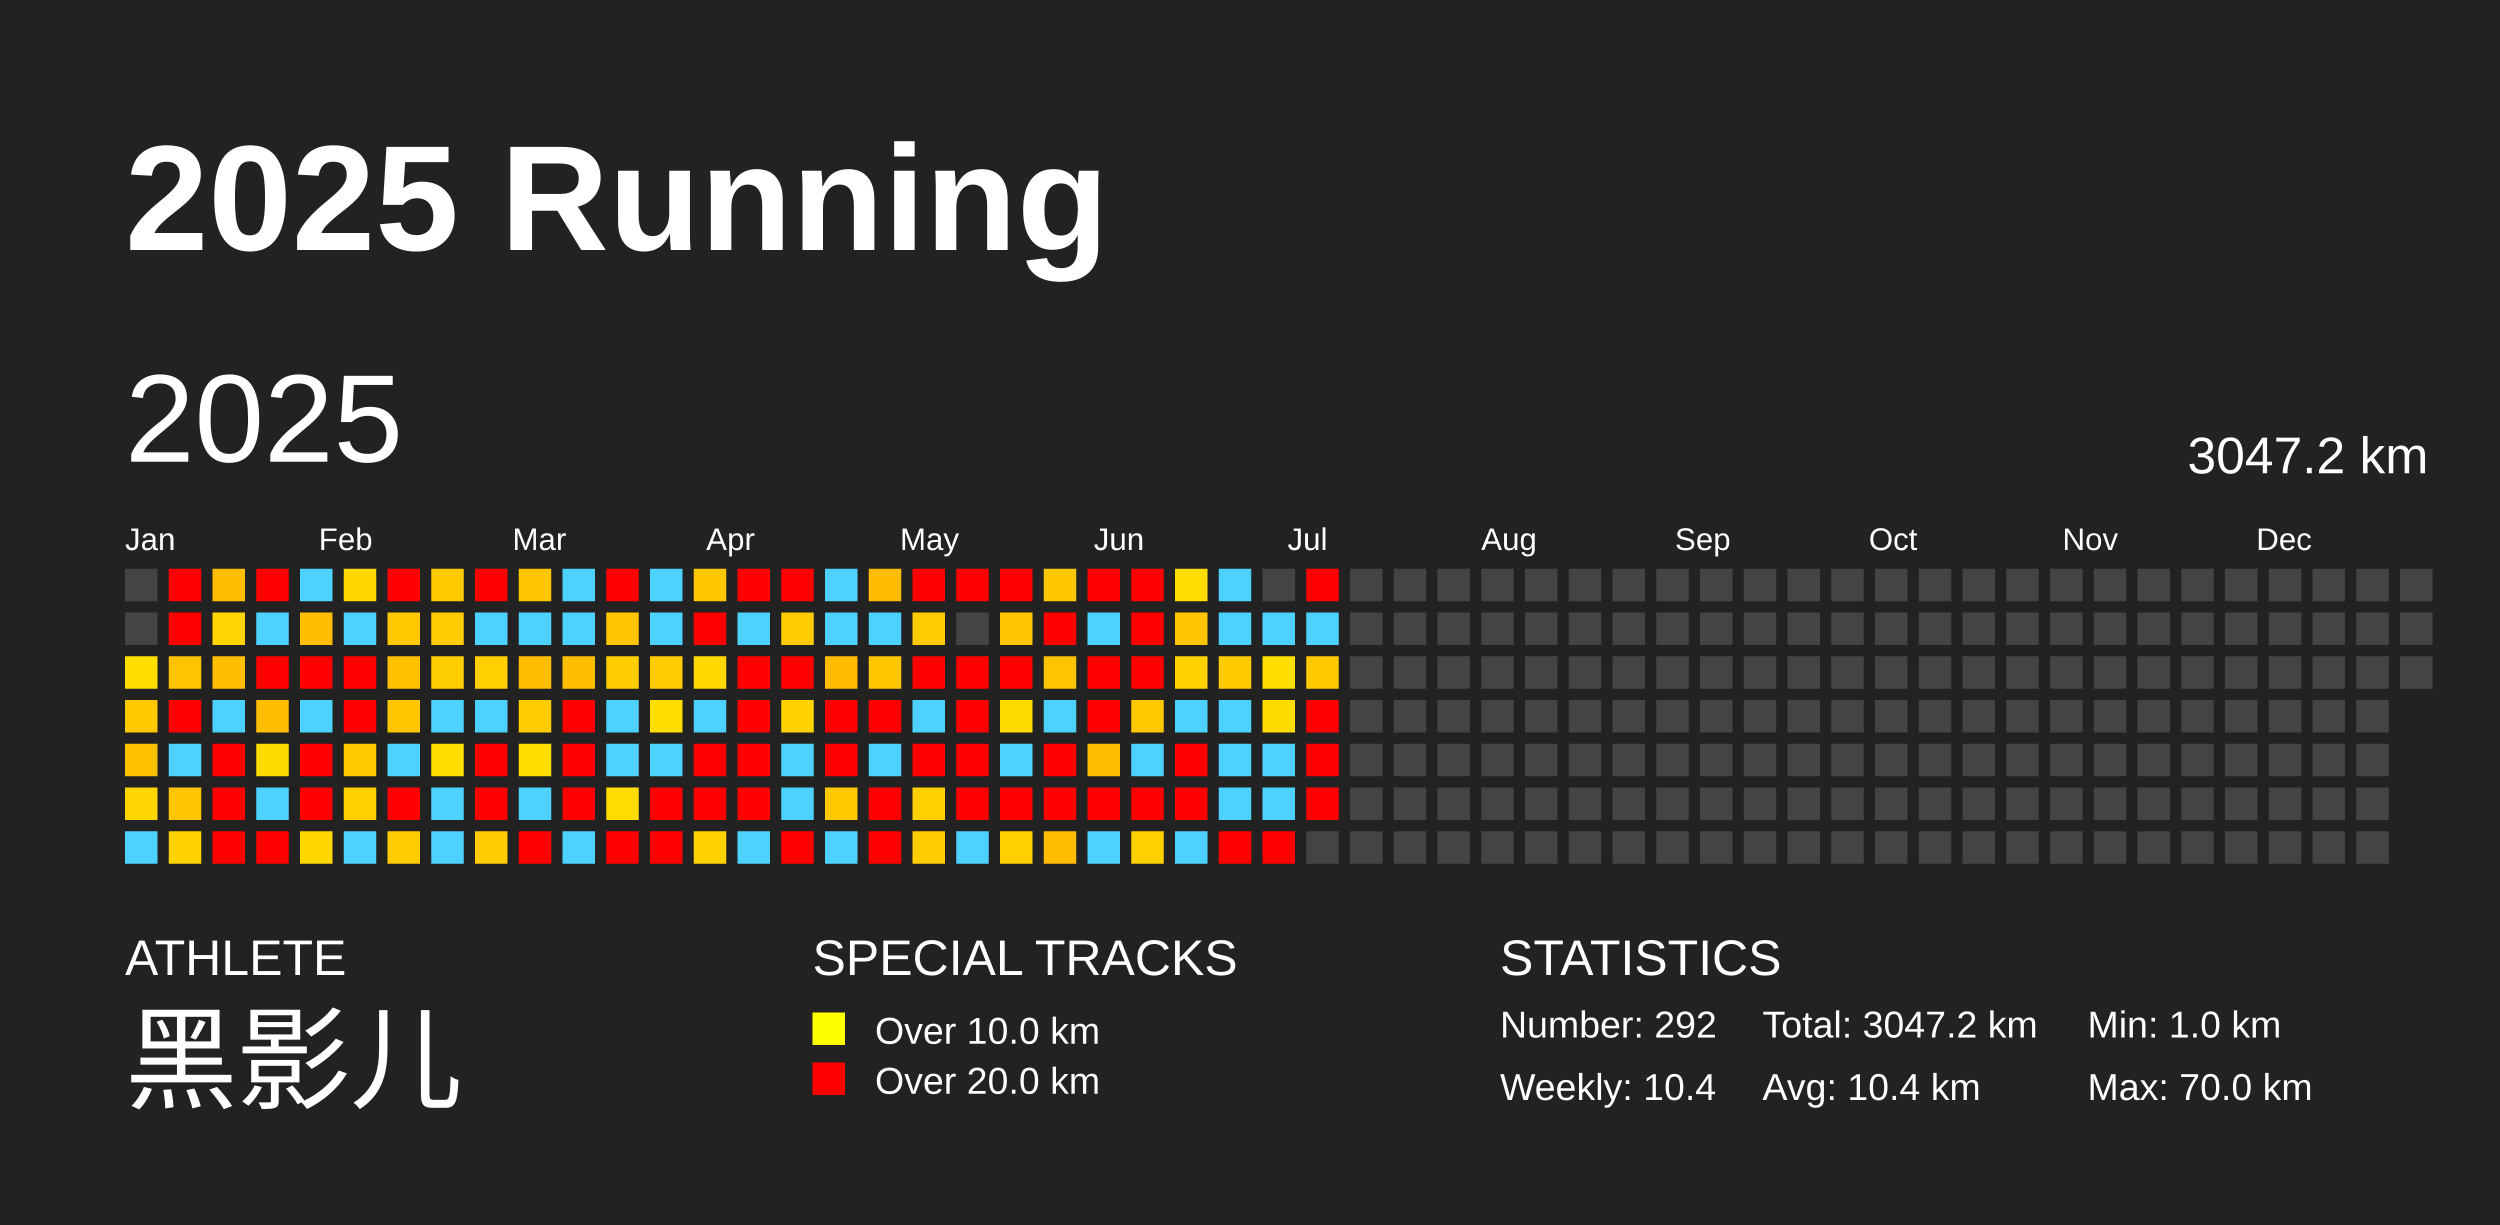
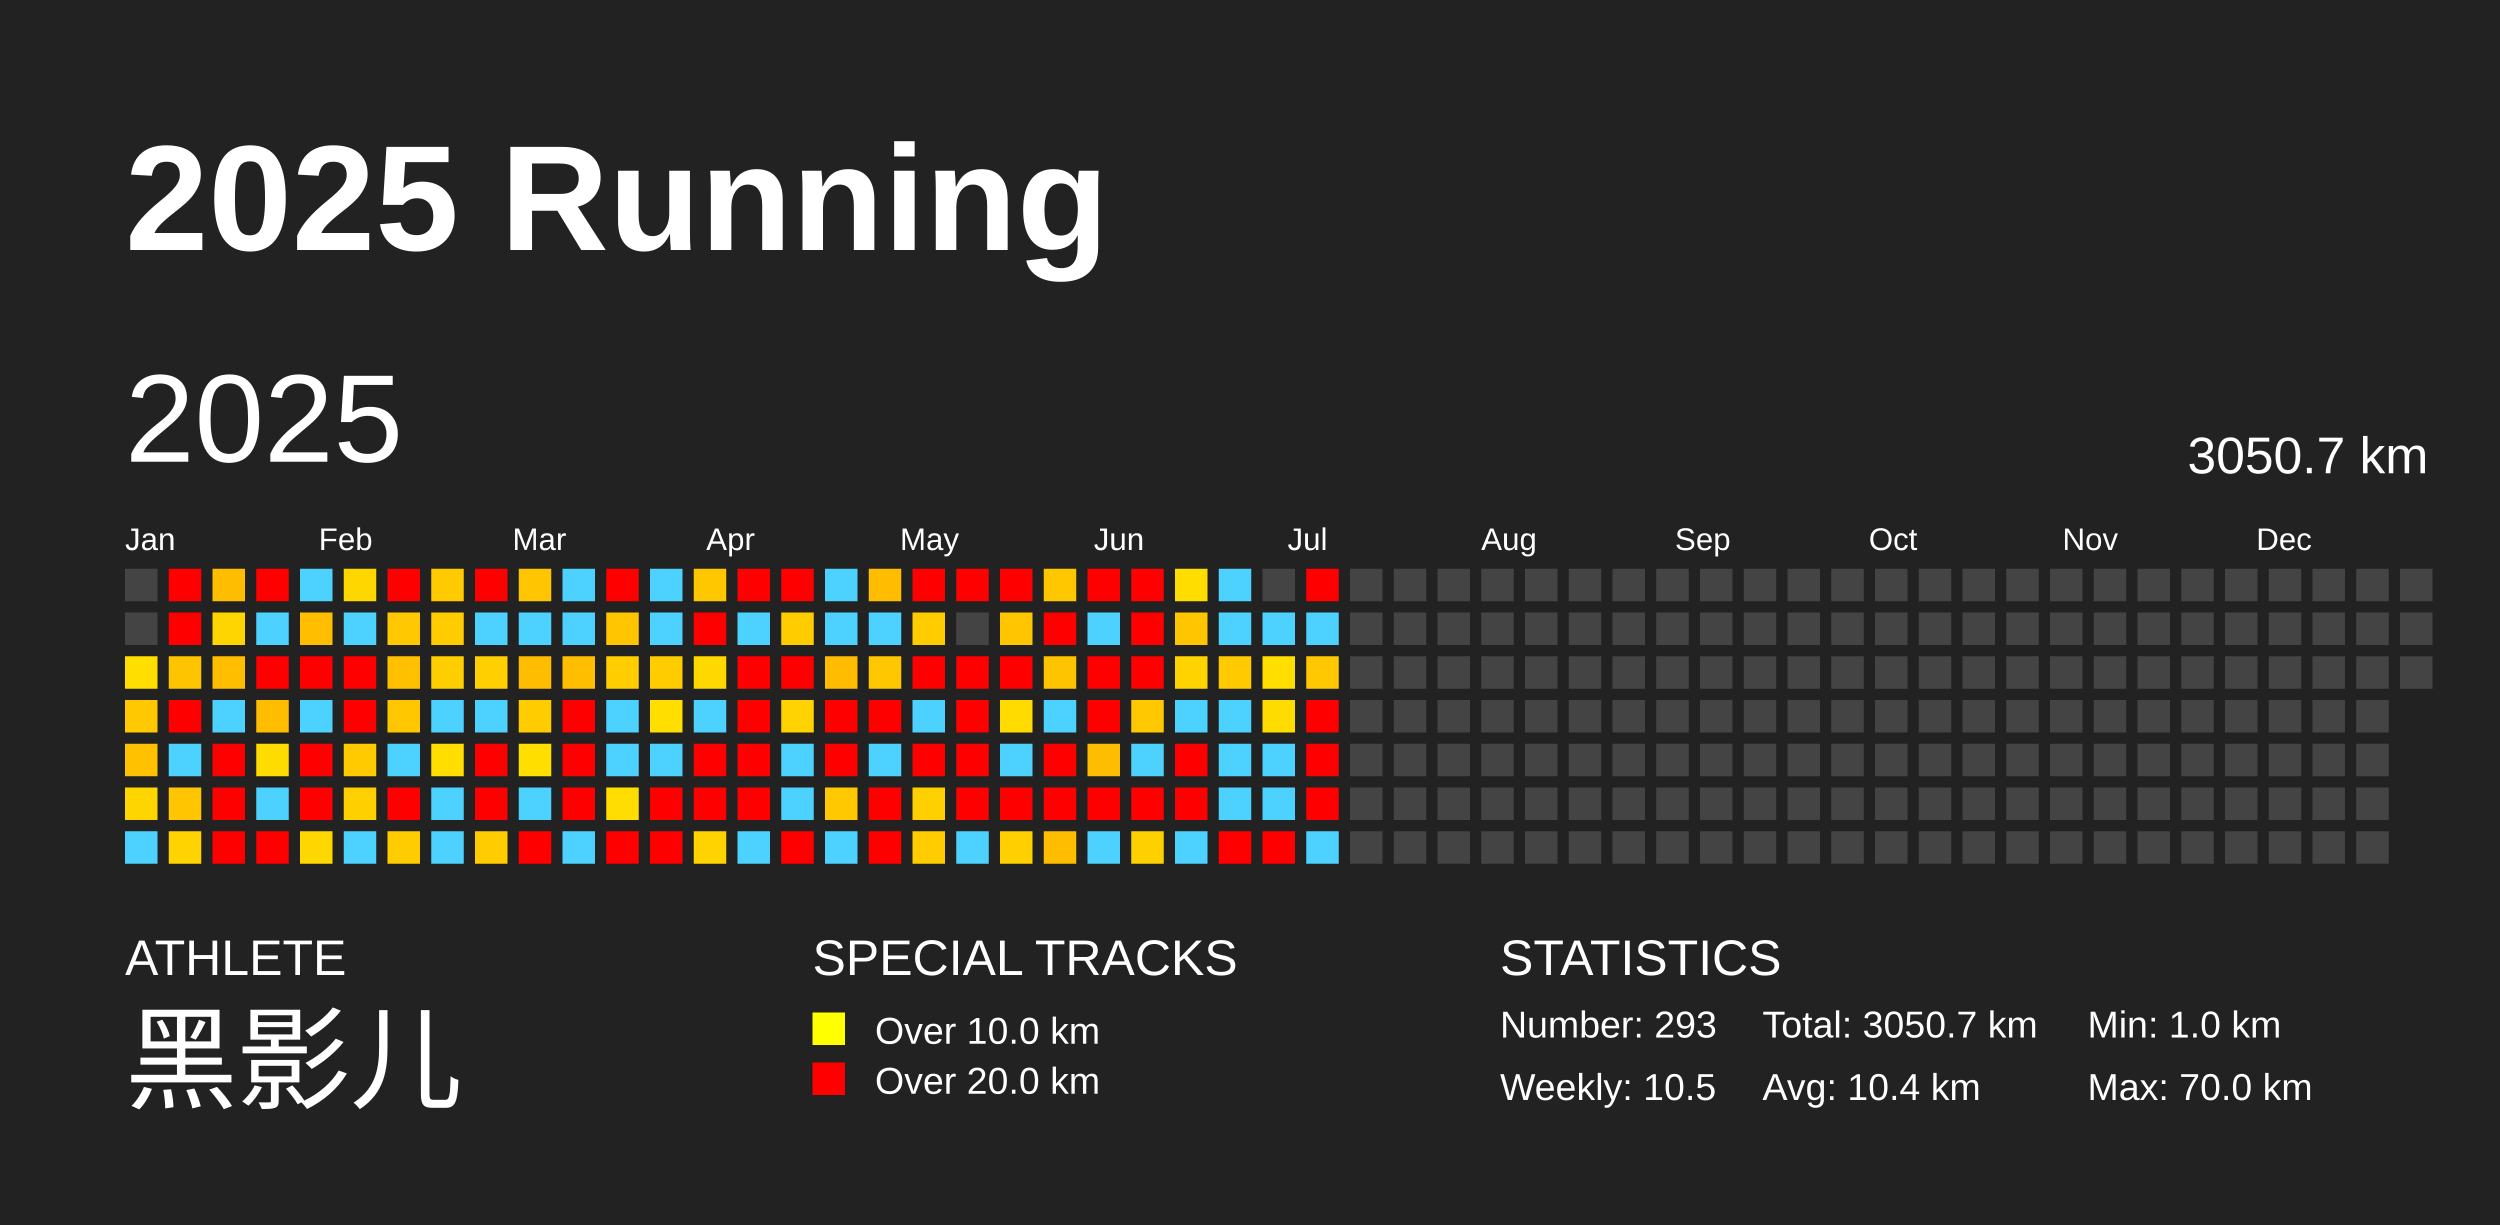
<svg xmlns="http://www.w3.org/2000/svg" baseProfile="full" height="98mm" version="1.1" viewBox="0,0,200,98" width="200mm">
  <defs />
  <rect fill="#222222" height="98" width="200" x="0" y="0" />
  <text fill="#FFFFFF" style="font-size:12px; font-family:Arial; font-weight:bold;" x="10" y="20">2025 Running</text>
  <text fill="#FFFFFF" style="font-size:4px; font-family:Arial" x="10" y="78">ATHLETE</text>
  <text fill="#FFFFFF" style="font-size:9px; font-family:Arial" x="10" y="88">黑影儿</text>
  <text fill="#FFFFFF" style="font-size:4px; font-family:Arial" x="65" y="78">SPECIAL TRACKS</text>
  <rect fill="yellow" height="2.6" width="2.6" x="65" y="81" />
  <text fill="#FFFFFF" style="font-size:3px; font-family:Arial" x="70" y="83.5">Over 10.0 km</text>
  <rect fill="red" height="2.6" width="2.6" x="65" y="85" />
  <text fill="#FFFFFF" style="font-size:3px; font-family:Arial" x="70" y="87.5">Over 20.0 km</text>
  <text fill="#FFFFFF" style="font-size:4px; font-family:Arial" x="120" y="78">STATISTICS</text>
-   <text fill="#FFFFFF" style="font-size:3px; font-family:Arial" x="120" y="83">Number: 292</text>
-   <text fill="#FFFFFF" style="font-size:3px; font-family:Arial" x="120" y="88">Weekly: 10.4</text>
-   <text fill="#FFFFFF" style="font-size:3px; font-family:Arial" x="141" y="83">Total: 3047.2 km</text>
+   <text fill="#FFFFFF" style="font-size:3px; font-family:Arial" x="120" y="83">Number: 293</text>
+   <text fill="#FFFFFF" style="font-size:3px; font-family:Arial" x="120" y="88">Weekly: 10.5</text>
+   <text fill="#FFFFFF" style="font-size:3px; font-family:Arial" x="141" y="83">Total: 3050.7 km</text>
  <text fill="#FFFFFF" style="font-size:3px; font-family:Arial" x="141" y="88">Avg: 10.4 km</text>
  <text fill="#FFFFFF" style="font-size:3px; font-family:Arial" x="167" y="83">Min: 1.0 km</text>
  <text fill="#FFFFFF" style="font-size:3px; font-family:Arial" x="167" y="88">Max: 70.0 km</text>
  <text dominant-baseline="hanging" fill="#FFFFFF" style="font-size:10.0px; font-family:Arial;" x="10" y="30">2025</text>
-   <text dominant-baseline="hanging" fill="#FFFFFF" style="font-size:4.125px; font-family:Arial;" x="175" y="35">3047.2 km</text>
+   <text dominant-baseline="hanging" fill="#FFFFFF" style="font-size:4.125px; font-family:Arial;" x="175" y="35">3050.7 km</text>
  <text fill="#FFFFFF" style="font-size:2.5px; font-family:Arial" x="10.0" y="44">Jan</text>
  <text fill="#FFFFFF" style="font-size:2.5px; font-family:Arial" x="25.5" y="44">Feb</text>
  <text fill="#FFFFFF" style="font-size:2.5px; font-family:Arial" x="41.0" y="44">Mar</text>
  <text fill="#FFFFFF" style="font-size:2.5px; font-family:Arial" x="56.5" y="44">Apr</text>
  <text fill="#FFFFFF" style="font-size:2.5px; font-family:Arial" x="72.0" y="44">May</text>
  <text fill="#FFFFFF" style="font-size:2.5px; font-family:Arial" x="87.5" y="44">Jun</text>
  <text fill="#FFFFFF" style="font-size:2.5px; font-family:Arial" x="103.0" y="44">Jul</text>
  <text fill="#FFFFFF" style="font-size:2.5px; font-family:Arial" x="118.5" y="44">Aug</text>
  <text fill="#FFFFFF" style="font-size:2.5px; font-family:Arial" x="134.0" y="44">Sep</text>
  <text fill="#FFFFFF" style="font-size:2.5px; font-family:Arial" x="149.5" y="44">Oct</text>
  <text fill="#FFFFFF" style="font-size:2.5px; font-family:Arial" x="165.0" y="44">Nov</text>
  <text fill="#FFFFFF" style="font-size:2.5px; font-family:Arial" x="180.5" y="44">Dec</text>
  <rect fill="#444444" height="2.6" width="2.6" x="10.0" y="45.5" />
  <rect fill="#444444" height="2.6" width="2.6" x="10.0" y="49.0" />
  <rect fill="#ffde00" height="2.6" width="2.6" x="10.0" y="52.5" />
  <rect fill="#ffc800" height="2.6" width="2.6" x="10.0" y="56.0" />
  <rect fill="#ffc100" height="2.6" width="2.6" x="10.0" y="59.5" />
  <rect fill="#ffd500" height="2.6" width="2.6" x="10.0" y="63.0" />
  <rect fill="#4dd2ff" height="2.6" width="2.6" x="10.0" y="66.5" />
  <rect fill="red" height="2.6" width="2.6" x="13.5" y="45.5" />
  <rect fill="red" height="2.6" width="2.6" x="13.5" y="49.0" />
  <rect fill="#ffc400" height="2.6" width="2.6" x="13.5" y="52.5" />
  <rect fill="red" height="2.6" width="2.6" x="13.5" y="56.0" />
  <rect fill="#4dd2ff" height="2.6" width="2.6" x="13.5" y="59.5" />
  <rect fill="#ffc500" height="2.6" width="2.6" x="13.5" y="63.0" />
  <rect fill="#ffd300" height="2.6" width="2.6" x="13.5" y="66.5" />
  <rect fill="#ffbd00" height="2.6" width="2.6" x="17.0" y="45.5" />
  <rect fill="#ffd500" height="2.6" width="2.6" x="17.0" y="49.0" />
  <rect fill="#ffbf00" height="2.6" width="2.6" x="17.0" y="52.5" />
  <rect fill="#4dd2ff" height="2.6" width="2.6" x="17.0" y="56.0" />
  <rect fill="red" height="2.6" width="2.6" x="17.0" y="59.5" />
  <rect fill="red" height="2.6" width="2.6" x="17.0" y="63.0" />
  <rect fill="red" height="2.6" width="2.6" x="17.0" y="66.5" />
  <rect fill="red" height="2.6" width="2.6" x="20.5" y="45.5" />
  <rect fill="#4dd2ff" height="2.6" width="2.6" x="20.5" y="49.0" />
  <rect fill="red" height="2.6" width="2.6" x="20.5" y="52.5" />
  <rect fill="#ffbd00" height="2.6" width="2.6" x="20.5" y="56.0" />
  <rect fill="#ffdc00" height="2.6" width="2.6" x="20.5" y="59.5" />
  <rect fill="#4dd2ff" height="2.6" width="2.6" x="20.5" y="63.0" />
  <rect fill="red" height="2.6" width="2.6" x="20.5" y="66.5" />
  <rect fill="#4dd2ff" height="2.6" width="2.6" x="24.0" y="45.5" />
  <rect fill="#ffbf00" height="2.6" width="2.6" x="24.0" y="49.0" />
  <rect fill="red" height="2.6" width="2.6" x="24.0" y="52.5" />
  <rect fill="#4dd2ff" height="2.6" width="2.6" x="24.0" y="56.0" />
  <rect fill="red" height="2.6" width="2.6" x="24.0" y="59.5" />
  <rect fill="red" height="2.6" width="2.6" x="24.0" y="63.0" />
  <rect fill="#ffd700" height="2.6" width="2.6" x="24.0" y="66.5" />
  <rect fill="#ffd700" height="2.6" width="2.6" x="27.5" y="45.5" />
  <rect fill="#4dd2ff" height="2.6" width="2.6" x="27.5" y="49.0" />
  <rect fill="red" height="2.6" width="2.6" x="27.5" y="52.5" />
  <rect fill="red" height="2.6" width="2.6" x="27.5" y="56.0" />
  <rect fill="#ffca00" height="2.6" width="2.6" x="27.5" y="59.5" />
  <rect fill="#ffd000" height="2.6" width="2.6" x="27.5" y="63.0" />
  <rect fill="#4dd2ff" height="2.6" width="2.6" x="27.5" y="66.5" />
  <rect fill="red" height="2.6" width="2.6" x="31.0" y="45.5" />
  <rect fill="#ffc800" height="2.6" width="2.6" x="31.0" y="49.0" />
  <rect fill="#ffc000" height="2.6" width="2.6" x="31.0" y="52.5" />
  <rect fill="#ffc700" height="2.6" width="2.6" x="31.0" y="56.0" />
  <rect fill="#4dd2ff" height="2.6" width="2.6" x="31.0" y="59.5" />
  <rect fill="red" height="2.6" width="2.6" x="31.0" y="63.0" />
  <rect fill="#ffcc00" height="2.6" width="2.6" x="31.0" y="66.5" />
  <rect fill="#ffca00" height="2.6" width="2.6" x="34.5" y="45.5" />
  <rect fill="#ffcc00" height="2.6" width="2.6" x="34.5" y="49.0" />
  <rect fill="#ffce00" height="2.6" width="2.6" x="34.5" y="52.5" />
  <rect fill="#4dd2ff" height="2.6" width="2.6" x="34.5" y="56.0" />
  <rect fill="#ffde00" height="2.6" width="2.6" x="34.5" y="59.5" />
  <rect fill="#4dd2ff" height="2.6" width="2.6" x="34.5" y="63.0" />
  <rect fill="#4dd2ff" height="2.6" width="2.6" x="34.5" y="66.5" />
  <rect fill="red" height="2.6" width="2.6" x="38.0" y="45.5" />
  <rect fill="#4dd2ff" height="2.6" width="2.6" x="38.0" y="49.0" />
  <rect fill="#ffcf00" height="2.6" width="2.6" x="38.0" y="52.5" />
  <rect fill="#4dd2ff" height="2.6" width="2.6" x="38.0" y="56.0" />
  <rect fill="red" height="2.6" width="2.6" x="38.0" y="59.5" />
  <rect fill="red" height="2.6" width="2.6" x="38.0" y="63.0" />
  <rect fill="#ffcc00" height="2.6" width="2.6" x="38.0" y="66.5" />
  <rect fill="#ffc500" height="2.6" width="2.6" x="41.5" y="45.5" />
  <rect fill="#4dd2ff" height="2.6" width="2.6" x="41.5" y="49.0" />
  <rect fill="#ffbd00" height="2.6" width="2.6" x="41.5" y="52.5" />
  <rect fill="#ffcc00" height="2.6" width="2.6" x="41.5" y="56.0" />
  <rect fill="#ffde00" height="2.6" width="2.6" x="41.5" y="59.5" />
  <rect fill="#4dd2ff" height="2.6" width="2.6" x="41.5" y="63.0" />
  <rect fill="red" height="2.6" width="2.6" x="41.5" y="66.5" />
  <rect fill="#4dd2ff" height="2.6" width="2.6" x="45.0" y="45.5" />
  <rect fill="#4dd2ff" height="2.6" width="2.6" x="45.0" y="49.0" />
  <rect fill="#ffbf00" height="2.6" width="2.6" x="45.0" y="52.5" />
  <rect fill="red" height="2.6" width="2.6" x="45.0" y="56.0" />
  <rect fill="red" height="2.6" width="2.6" x="45.0" y="59.5" />
  <rect fill="red" height="2.6" width="2.6" x="45.0" y="63.0" />
  <rect fill="#4dd2ff" height="2.6" width="2.6" x="45.0" y="66.5" />
  <rect fill="red" height="2.6" width="2.6" x="48.5" y="45.5" />
  <rect fill="#ffc500" height="2.6" width="2.6" x="48.5" y="49.0" />
  <rect fill="#ffcd00" height="2.6" width="2.6" x="48.5" y="52.5" />
  <rect fill="#4dd2ff" height="2.6" width="2.6" x="48.5" y="56.0" />
  <rect fill="#4dd2ff" height="2.6" width="2.6" x="48.5" y="59.5" />
  <rect fill="#ffdd00" height="2.6" width="2.6" x="48.5" y="63.0" />
  <rect fill="red" height="2.6" width="2.6" x="48.5" y="66.5" />
  <rect fill="#4dd2ff" height="2.6" width="2.6" x="52.0" y="45.5" />
  <rect fill="#4dd2ff" height="2.6" width="2.6" x="52.0" y="49.0" />
  <rect fill="#ffcc00" height="2.6" width="2.6" x="52.0" y="52.5" />
  <rect fill="#ffde00" height="2.6" width="2.6" x="52.0" y="56.0" />
  <rect fill="#4dd2ff" height="2.6" width="2.6" x="52.0" y="59.5" />
  <rect fill="red" height="2.6" width="2.6" x="52.0" y="63.0" />
  <rect fill="red" height="2.6" width="2.6" x="52.0" y="66.5" />
  <rect fill="#ffc700" height="2.6" width="2.6" x="55.5" y="45.5" />
  <rect fill="red" height="2.6" width="2.6" x="55.5" y="49.0" />
  <rect fill="#ffd800" height="2.6" width="2.6" x="55.5" y="52.5" />
  <rect fill="#4dd2ff" height="2.6" width="2.6" x="55.5" y="56.0" />
  <rect fill="red" height="2.6" width="2.6" x="55.5" y="59.5" />
  <rect fill="red" height="2.6" width="2.6" x="55.5" y="63.0" />
  <rect fill="#ffd300" height="2.6" width="2.6" x="55.5" y="66.5" />
  <rect fill="red" height="2.6" width="2.6" x="59.0" y="45.5" />
  <rect fill="#4dd2ff" height="2.6" width="2.6" x="59.0" y="49.0" />
  <rect fill="red" height="2.6" width="2.6" x="59.0" y="52.5" />
  <rect fill="red" height="2.6" width="2.6" x="59.0" y="56.0" />
  <rect fill="red" height="2.6" width="2.6" x="59.0" y="59.5" />
  <rect fill="red" height="2.6" width="2.6" x="59.0" y="63.0" />
  <rect fill="#4dd2ff" height="2.6" width="2.6" x="59.0" y="66.5" />
  <rect fill="red" height="2.6" width="2.6" x="62.5" y="45.5" />
  <rect fill="#ffcc00" height="2.6" width="2.6" x="62.5" y="49.0" />
  <rect fill="red" height="2.6" width="2.6" x="62.5" y="52.5" />
  <rect fill="#ffd300" height="2.6" width="2.6" x="62.5" y="56.0" />
  <rect fill="#4dd2ff" height="2.6" width="2.6" x="62.5" y="59.5" />
  <rect fill="#4dd2ff" height="2.6" width="2.6" x="62.5" y="63.0" />
  <rect fill="red" height="2.6" width="2.6" x="62.5" y="66.5" />
  <rect fill="#4dd2ff" height="2.6" width="2.6" x="66.0" y="45.5" />
  <rect fill="#4dd2ff" height="2.6" width="2.6" x="66.0" y="49.0" />
  <rect fill="#ffbc00" height="2.6" width="2.6" x="66.0" y="52.5" />
  <rect fill="red" height="2.6" width="2.6" x="66.0" y="56.0" />
  <rect fill="red" height="2.6" width="2.6" x="66.0" y="59.5" />
  <rect fill="#ffc800" height="2.6" width="2.6" x="66.0" y="63.0" />
  <rect fill="#4dd2ff" height="2.6" width="2.6" x="66.0" y="66.5" />
  <rect fill="#ffbc00" height="2.6" width="2.6" x="69.5" y="45.5" />
  <rect fill="#4dd2ff" height="2.6" width="2.6" x="69.5" y="49.0" />
  <rect fill="#ffc700" height="2.6" width="2.6" x="69.5" y="52.5" />
  <rect fill="red" height="2.6" width="2.6" x="69.5" y="56.0" />
  <rect fill="#4dd2ff" height="2.6" width="2.6" x="69.5" y="59.5" />
  <rect fill="red" height="2.6" width="2.6" x="69.5" y="63.0" />
  <rect fill="red" height="2.6" width="2.6" x="69.5" y="66.5" />
  <rect fill="red" height="2.6" width="2.6" x="73.0" y="45.5" />
  <rect fill="#ffcc00" height="2.6" width="2.6" x="73.0" y="49.0" />
  <rect fill="red" height="2.6" width="2.6" x="73.0" y="52.5" />
  <rect fill="#4dd2ff" height="2.6" width="2.6" x="73.0" y="56.0" />
  <rect fill="red" height="2.6" width="2.6" x="73.0" y="59.5" />
  <rect fill="#ffd000" height="2.6" width="2.6" x="73.0" y="63.0" />
  <rect fill="#ffcc00" height="2.6" width="2.6" x="73.0" y="66.5" />
  <rect fill="red" height="2.6" width="2.6" x="76.5" y="45.5" />
  <rect fill="#444444" height="2.6" width="2.6" x="76.5" y="49.0" />
  <rect fill="red" height="2.6" width="2.6" x="76.5" y="52.5" />
  <rect fill="red" height="2.6" width="2.6" x="76.5" y="56.0" />
  <rect fill="red" height="2.6" width="2.6" x="76.5" y="59.5" />
  <rect fill="red" height="2.6" width="2.6" x="76.5" y="63.0" />
  <rect fill="#4dd2ff" height="2.6" width="2.6" x="76.5" y="66.5" />
  <rect fill="red" height="2.6" width="2.6" x="80.0" y="45.5" />
  <rect fill="#ffc500" height="2.6" width="2.6" x="80.0" y="49.0" />
  <rect fill="red" height="2.6" width="2.6" x="80.0" y="52.5" />
  <rect fill="#ffdb00" height="2.6" width="2.6" x="80.0" y="56.0" />
  <rect fill="#4dd2ff" height="2.6" width="2.6" x="80.0" y="59.5" />
  <rect fill="red" height="2.6" width="2.6" x="80.0" y="63.0" />
  <rect fill="#ffcf00" height="2.6" width="2.6" x="80.0" y="66.5" />
  <rect fill="#ffc700" height="2.6" width="2.6" x="83.5" y="45.5" />
  <rect fill="red" height="2.6" width="2.6" x="83.5" y="49.0" />
  <rect fill="#ffc400" height="2.6" width="2.6" x="83.5" y="52.5" />
  <rect fill="#4dd2ff" height="2.6" width="2.6" x="83.5" y="56.0" />
  <rect fill="red" height="2.6" width="2.6" x="83.5" y="59.5" />
  <rect fill="red" height="2.6" width="2.6" x="83.5" y="63.0" />
  <rect fill="#ffbd00" height="2.6" width="2.6" x="83.5" y="66.5" />
  <rect fill="red" height="2.6" width="2.6" x="87.0" y="45.5" />
  <rect fill="#4dd2ff" height="2.6" width="2.6" x="87.0" y="49.0" />
  <rect fill="red" height="2.6" width="2.6" x="87.0" y="52.5" />
  <rect fill="red" height="2.6" width="2.6" x="87.0" y="56.0" />
  <rect fill="#ffbd00" height="2.6" width="2.6" x="87.0" y="59.5" />
  <rect fill="red" height="2.6" width="2.6" x="87.0" y="63.0" />
  <rect fill="#4dd2ff" height="2.6" width="2.6" x="87.0" y="66.5" />
  <rect fill="red" height="2.6" width="2.6" x="90.5" y="45.5" />
  <rect fill="red" height="2.6" width="2.6" x="90.5" y="49.0" />
  <rect fill="red" height="2.6" width="2.6" x="90.5" y="52.5" />
  <rect fill="#ffc800" height="2.6" width="2.6" x="90.5" y="56.0" />
  <rect fill="#4dd2ff" height="2.6" width="2.6" x="90.5" y="59.5" />
  <rect fill="red" height="2.6" width="2.6" x="90.5" y="63.0" />
  <rect fill="#ffd000" height="2.6" width="2.6" x="90.5" y="66.5" />
  <rect fill="#ffdd00" height="2.6" width="2.6" x="94.0" y="45.5" />
  <rect fill="#ffc500" height="2.6" width="2.6" x="94.0" y="49.0" />
  <rect fill="#ffd300" height="2.6" width="2.6" x="94.0" y="52.5" />
  <rect fill="#4dd2ff" height="2.6" width="2.6" x="94.0" y="56.0" />
  <rect fill="red" height="2.6" width="2.6" x="94.0" y="59.5" />
  <rect fill="red" height="2.6" width="2.6" x="94.0" y="63.0" />
  <rect fill="#4dd2ff" height="2.6" width="2.6" x="94.0" y="66.5" />
  <rect fill="#4dd2ff" height="2.6" width="2.6" x="97.5" y="45.5" />
  <rect fill="#4dd2ff" height="2.6" width="2.6" x="97.5" y="49.0" />
  <rect fill="#ffcb00" height="2.6" width="2.6" x="97.5" y="52.5" />
  <rect fill="#4dd2ff" height="2.6" width="2.6" x="97.5" y="56.0" />
  <rect fill="#4dd2ff" height="2.6" width="2.6" x="97.5" y="59.5" />
  <rect fill="#4dd2ff" height="2.6" width="2.6" x="97.5" y="63.0" />
  <rect fill="red" height="2.6" width="2.6" x="97.5" y="66.5" />
  <rect fill="#444444" height="2.6" width="2.6" x="101.0" y="45.5" />
  <rect fill="#4dd2ff" height="2.6" width="2.6" x="101.0" y="49.0" />
  <rect fill="#ffde00" height="2.6" width="2.6" x="101.0" y="52.5" />
  <rect fill="#ffdc00" height="2.6" width="2.6" x="101.0" y="56.0" />
  <rect fill="#4dd2ff" height="2.6" width="2.6" x="101.0" y="59.5" />
  <rect fill="#4dd2ff" height="2.6" width="2.6" x="101.0" y="63.0" />
  <rect fill="red" height="2.6" width="2.6" x="101.0" y="66.5" />
  <rect fill="red" height="2.6" width="2.6" x="104.5" y="45.5" />
  <rect fill="#4dd2ff" height="2.6" width="2.6" x="104.5" y="49.0" />
  <rect fill="#ffc800" height="2.6" width="2.6" x="104.5" y="52.5" />
  <rect fill="red" height="2.6" width="2.6" x="104.5" y="56.0" />
  <rect fill="red" height="2.6" width="2.6" x="104.5" y="59.5" />
  <rect fill="red" height="2.6" width="2.6" x="104.5" y="63.0" />
-   <rect fill="#444444" height="2.6" width="2.6" x="104.5" y="66.5" />
+   <rect fill="#4dd2ff" height="2.6" width="2.6" x="104.5" y="66.5" />
  <rect fill="#444444" height="2.6" width="2.6" x="108.0" y="45.5" />
  <rect fill="#444444" height="2.6" width="2.6" x="108.0" y="49.0" />
  <rect fill="#444444" height="2.6" width="2.6" x="108.0" y="52.5" />
  <rect fill="#444444" height="2.6" width="2.6" x="108.0" y="56.0" />
  <rect fill="#444444" height="2.6" width="2.6" x="108.0" y="59.5" />
  <rect fill="#444444" height="2.6" width="2.6" x="108.0" y="63.0" />
  <rect fill="#444444" height="2.6" width="2.6" x="108.0" y="66.5" />
  <rect fill="#444444" height="2.6" width="2.6" x="111.5" y="45.5" />
  <rect fill="#444444" height="2.6" width="2.6" x="111.5" y="49.0" />
  <rect fill="#444444" height="2.6" width="2.6" x="111.5" y="52.5" />
  <rect fill="#444444" height="2.6" width="2.6" x="111.5" y="56.0" />
  <rect fill="#444444" height="2.6" width="2.6" x="111.5" y="59.5" />
  <rect fill="#444444" height="2.6" width="2.6" x="111.5" y="63.0" />
  <rect fill="#444444" height="2.6" width="2.6" x="111.5" y="66.5" />
  <rect fill="#444444" height="2.6" width="2.6" x="115.0" y="45.5" />
  <rect fill="#444444" height="2.6" width="2.6" x="115.0" y="49.0" />
  <rect fill="#444444" height="2.6" width="2.6" x="115.0" y="52.5" />
  <rect fill="#444444" height="2.6" width="2.6" x="115.0" y="56.0" />
  <rect fill="#444444" height="2.6" width="2.6" x="115.0" y="59.5" />
  <rect fill="#444444" height="2.6" width="2.6" x="115.0" y="63.0" />
  <rect fill="#444444" height="2.6" width="2.6" x="115.0" y="66.5" />
  <rect fill="#444444" height="2.6" width="2.6" x="118.5" y="45.5" />
  <rect fill="#444444" height="2.6" width="2.6" x="118.5" y="49.0" />
  <rect fill="#444444" height="2.6" width="2.6" x="118.5" y="52.5" />
  <rect fill="#444444" height="2.6" width="2.6" x="118.5" y="56.0" />
  <rect fill="#444444" height="2.6" width="2.6" x="118.5" y="59.5" />
  <rect fill="#444444" height="2.6" width="2.6" x="118.5" y="63.0" />
  <rect fill="#444444" height="2.6" width="2.6" x="118.5" y="66.5" />
  <rect fill="#444444" height="2.6" width="2.6" x="122.0" y="45.5" />
  <rect fill="#444444" height="2.6" width="2.6" x="122.0" y="49.0" />
  <rect fill="#444444" height="2.6" width="2.6" x="122.0" y="52.5" />
  <rect fill="#444444" height="2.6" width="2.6" x="122.0" y="56.0" />
  <rect fill="#444444" height="2.6" width="2.6" x="122.0" y="59.5" />
  <rect fill="#444444" height="2.6" width="2.6" x="122.0" y="63.0" />
  <rect fill="#444444" height="2.6" width="2.6" x="122.0" y="66.5" />
  <rect fill="#444444" height="2.6" width="2.6" x="125.5" y="45.5" />
  <rect fill="#444444" height="2.6" width="2.6" x="125.5" y="49.0" />
  <rect fill="#444444" height="2.6" width="2.6" x="125.5" y="52.5" />
  <rect fill="#444444" height="2.6" width="2.6" x="125.5" y="56.0" />
  <rect fill="#444444" height="2.6" width="2.6" x="125.5" y="59.5" />
  <rect fill="#444444" height="2.6" width="2.6" x="125.5" y="63.0" />
  <rect fill="#444444" height="2.6" width="2.6" x="125.5" y="66.5" />
  <rect fill="#444444" height="2.6" width="2.6" x="129.0" y="45.5" />
  <rect fill="#444444" height="2.6" width="2.6" x="129.0" y="49.0" />
  <rect fill="#444444" height="2.6" width="2.6" x="129.0" y="52.5" />
  <rect fill="#444444" height="2.6" width="2.6" x="129.0" y="56.0" />
  <rect fill="#444444" height="2.6" width="2.6" x="129.0" y="59.5" />
  <rect fill="#444444" height="2.6" width="2.6" x="129.0" y="63.0" />
  <rect fill="#444444" height="2.6" width="2.6" x="129.0" y="66.5" />
  <rect fill="#444444" height="2.6" width="2.6" x="132.5" y="45.5" />
  <rect fill="#444444" height="2.6" width="2.6" x="132.5" y="49.0" />
  <rect fill="#444444" height="2.6" width="2.6" x="132.5" y="52.5" />
  <rect fill="#444444" height="2.6" width="2.6" x="132.5" y="56.0" />
  <rect fill="#444444" height="2.6" width="2.6" x="132.5" y="59.5" />
  <rect fill="#444444" height="2.6" width="2.6" x="132.5" y="63.0" />
  <rect fill="#444444" height="2.6" width="2.6" x="132.5" y="66.5" />
  <rect fill="#444444" height="2.6" width="2.6" x="136.0" y="45.5" />
  <rect fill="#444444" height="2.6" width="2.6" x="136.0" y="49.0" />
  <rect fill="#444444" height="2.6" width="2.6" x="136.0" y="52.5" />
  <rect fill="#444444" height="2.6" width="2.6" x="136.0" y="56.0" />
  <rect fill="#444444" height="2.6" width="2.6" x="136.0" y="59.5" />
  <rect fill="#444444" height="2.6" width="2.6" x="136.0" y="63.0" />
  <rect fill="#444444" height="2.6" width="2.6" x="136.0" y="66.5" />
  <rect fill="#444444" height="2.6" width="2.6" x="139.5" y="45.5" />
  <rect fill="#444444" height="2.6" width="2.6" x="139.5" y="49.0" />
  <rect fill="#444444" height="2.6" width="2.6" x="139.5" y="52.5" />
  <rect fill="#444444" height="2.6" width="2.6" x="139.5" y="56.0" />
  <rect fill="#444444" height="2.6" width="2.6" x="139.5" y="59.5" />
  <rect fill="#444444" height="2.6" width="2.6" x="139.5" y="63.0" />
  <rect fill="#444444" height="2.6" width="2.6" x="139.5" y="66.5" />
  <rect fill="#444444" height="2.6" width="2.6" x="143.0" y="45.5" />
  <rect fill="#444444" height="2.6" width="2.6" x="143.0" y="49.0" />
  <rect fill="#444444" height="2.6" width="2.6" x="143.0" y="52.5" />
  <rect fill="#444444" height="2.6" width="2.6" x="143.0" y="56.0" />
  <rect fill="#444444" height="2.6" width="2.6" x="143.0" y="59.5" />
  <rect fill="#444444" height="2.6" width="2.6" x="143.0" y="63.0" />
  <rect fill="#444444" height="2.6" width="2.6" x="143.0" y="66.5" />
  <rect fill="#444444" height="2.6" width="2.6" x="146.5" y="45.5" />
  <rect fill="#444444" height="2.6" width="2.6" x="146.5" y="49.0" />
  <rect fill="#444444" height="2.6" width="2.6" x="146.5" y="52.5" />
  <rect fill="#444444" height="2.6" width="2.6" x="146.5" y="56.0" />
  <rect fill="#444444" height="2.6" width="2.6" x="146.5" y="59.5" />
  <rect fill="#444444" height="2.6" width="2.6" x="146.5" y="63.0" />
  <rect fill="#444444" height="2.6" width="2.6" x="146.5" y="66.5" />
  <rect fill="#444444" height="2.6" width="2.6" x="150.0" y="45.5" />
  <rect fill="#444444" height="2.6" width="2.6" x="150.0" y="49.0" />
  <rect fill="#444444" height="2.6" width="2.6" x="150.0" y="52.5" />
  <rect fill="#444444" height="2.6" width="2.6" x="150.0" y="56.0" />
  <rect fill="#444444" height="2.6" width="2.6" x="150.0" y="59.5" />
  <rect fill="#444444" height="2.6" width="2.6" x="150.0" y="63.0" />
  <rect fill="#444444" height="2.6" width="2.6" x="150.0" y="66.5" />
  <rect fill="#444444" height="2.6" width="2.6" x="153.5" y="45.5" />
  <rect fill="#444444" height="2.6" width="2.6" x="153.5" y="49.0" />
  <rect fill="#444444" height="2.6" width="2.6" x="153.5" y="52.5" />
  <rect fill="#444444" height="2.6" width="2.6" x="153.5" y="56.0" />
  <rect fill="#444444" height="2.6" width="2.6" x="153.5" y="59.5" />
  <rect fill="#444444" height="2.6" width="2.6" x="153.5" y="63.0" />
  <rect fill="#444444" height="2.6" width="2.6" x="153.5" y="66.5" />
  <rect fill="#444444" height="2.6" width="2.6" x="157.0" y="45.5" />
  <rect fill="#444444" height="2.6" width="2.6" x="157.0" y="49.0" />
  <rect fill="#444444" height="2.6" width="2.6" x="157.0" y="52.5" />
  <rect fill="#444444" height="2.6" width="2.6" x="157.0" y="56.0" />
  <rect fill="#444444" height="2.6" width="2.6" x="157.0" y="59.5" />
  <rect fill="#444444" height="2.6" width="2.6" x="157.0" y="63.0" />
  <rect fill="#444444" height="2.6" width="2.6" x="157.0" y="66.5" />
  <rect fill="#444444" height="2.6" width="2.6" x="160.5" y="45.5" />
  <rect fill="#444444" height="2.6" width="2.6" x="160.5" y="49.0" />
  <rect fill="#444444" height="2.6" width="2.6" x="160.5" y="52.5" />
  <rect fill="#444444" height="2.6" width="2.6" x="160.5" y="56.0" />
  <rect fill="#444444" height="2.6" width="2.6" x="160.5" y="59.5" />
  <rect fill="#444444" height="2.6" width="2.6" x="160.5" y="63.0" />
  <rect fill="#444444" height="2.6" width="2.6" x="160.5" y="66.5" />
  <rect fill="#444444" height="2.6" width="2.6" x="164.0" y="45.5" />
  <rect fill="#444444" height="2.6" width="2.6" x="164.0" y="49.0" />
  <rect fill="#444444" height="2.6" width="2.6" x="164.0" y="52.5" />
  <rect fill="#444444" height="2.6" width="2.6" x="164.0" y="56.0" />
  <rect fill="#444444" height="2.6" width="2.6" x="164.0" y="59.5" />
  <rect fill="#444444" height="2.6" width="2.6" x="164.0" y="63.0" />
  <rect fill="#444444" height="2.6" width="2.6" x="164.0" y="66.5" />
  <rect fill="#444444" height="2.6" width="2.6" x="167.5" y="45.5" />
  <rect fill="#444444" height="2.6" width="2.6" x="167.5" y="49.0" />
  <rect fill="#444444" height="2.6" width="2.6" x="167.5" y="52.5" />
  <rect fill="#444444" height="2.6" width="2.6" x="167.5" y="56.0" />
  <rect fill="#444444" height="2.6" width="2.6" x="167.5" y="59.5" />
  <rect fill="#444444" height="2.6" width="2.6" x="167.5" y="63.0" />
  <rect fill="#444444" height="2.6" width="2.6" x="167.5" y="66.5" />
  <rect fill="#444444" height="2.6" width="2.6" x="171.0" y="45.5" />
  <rect fill="#444444" height="2.6" width="2.6" x="171.0" y="49.0" />
  <rect fill="#444444" height="2.6" width="2.6" x="171.0" y="52.5" />
  <rect fill="#444444" height="2.6" width="2.6" x="171.0" y="56.0" />
  <rect fill="#444444" height="2.6" width="2.6" x="171.0" y="59.5" />
  <rect fill="#444444" height="2.6" width="2.6" x="171.0" y="63.0" />
  <rect fill="#444444" height="2.6" width="2.6" x="171.0" y="66.5" />
  <rect fill="#444444" height="2.6" width="2.6" x="174.5" y="45.5" />
  <rect fill="#444444" height="2.6" width="2.6" x="174.5" y="49.0" />
  <rect fill="#444444" height="2.6" width="2.6" x="174.5" y="52.5" />
  <rect fill="#444444" height="2.6" width="2.6" x="174.5" y="56.0" />
  <rect fill="#444444" height="2.6" width="2.6" x="174.5" y="59.5" />
  <rect fill="#444444" height="2.6" width="2.6" x="174.5" y="63.0" />
  <rect fill="#444444" height="2.6" width="2.6" x="174.5" y="66.5" />
  <rect fill="#444444" height="2.6" width="2.6" x="178.0" y="45.5" />
  <rect fill="#444444" height="2.6" width="2.6" x="178.0" y="49.0" />
  <rect fill="#444444" height="2.6" width="2.6" x="178.0" y="52.5" />
  <rect fill="#444444" height="2.6" width="2.6" x="178.0" y="56.0" />
  <rect fill="#444444" height="2.6" width="2.6" x="178.0" y="59.5" />
  <rect fill="#444444" height="2.6" width="2.6" x="178.0" y="63.0" />
  <rect fill="#444444" height="2.6" width="2.6" x="178.0" y="66.5" />
  <rect fill="#444444" height="2.6" width="2.6" x="181.5" y="45.5" />
  <rect fill="#444444" height="2.6" width="2.6" x="181.5" y="49.0" />
  <rect fill="#444444" height="2.6" width="2.6" x="181.5" y="52.5" />
  <rect fill="#444444" height="2.6" width="2.6" x="181.5" y="56.0" />
  <rect fill="#444444" height="2.6" width="2.6" x="181.5" y="59.5" />
  <rect fill="#444444" height="2.6" width="2.6" x="181.5" y="63.0" />
  <rect fill="#444444" height="2.6" width="2.6" x="181.5" y="66.5" />
  <rect fill="#444444" height="2.6" width="2.6" x="185.0" y="45.5" />
  <rect fill="#444444" height="2.6" width="2.6" x="185.0" y="49.0" />
  <rect fill="#444444" height="2.6" width="2.6" x="185.0" y="52.5" />
  <rect fill="#444444" height="2.6" width="2.6" x="185.0" y="56.0" />
  <rect fill="#444444" height="2.6" width="2.6" x="185.0" y="59.5" />
  <rect fill="#444444" height="2.6" width="2.6" x="185.0" y="63.0" />
  <rect fill="#444444" height="2.6" width="2.6" x="185.0" y="66.5" />
  <rect fill="#444444" height="2.6" width="2.6" x="188.5" y="45.5" />
  <rect fill="#444444" height="2.6" width="2.6" x="188.5" y="49.0" />
  <rect fill="#444444" height="2.6" width="2.6" x="188.5" y="52.5" />
  <rect fill="#444444" height="2.6" width="2.6" x="188.5" y="56.0" />
  <rect fill="#444444" height="2.6" width="2.6" x="188.5" y="59.5" />
  <rect fill="#444444" height="2.6" width="2.6" x="188.5" y="63.0" />
  <rect fill="#444444" height="2.6" width="2.6" x="188.5" y="66.5" />
  <rect fill="#444444" height="2.6" width="2.6" x="192.0" y="45.5" />
  <rect fill="#444444" height="2.6" width="2.6" x="192.0" y="49.0" />
  <rect fill="#444444" height="2.6" width="2.6" x="192.0" y="52.5" />
</svg>
